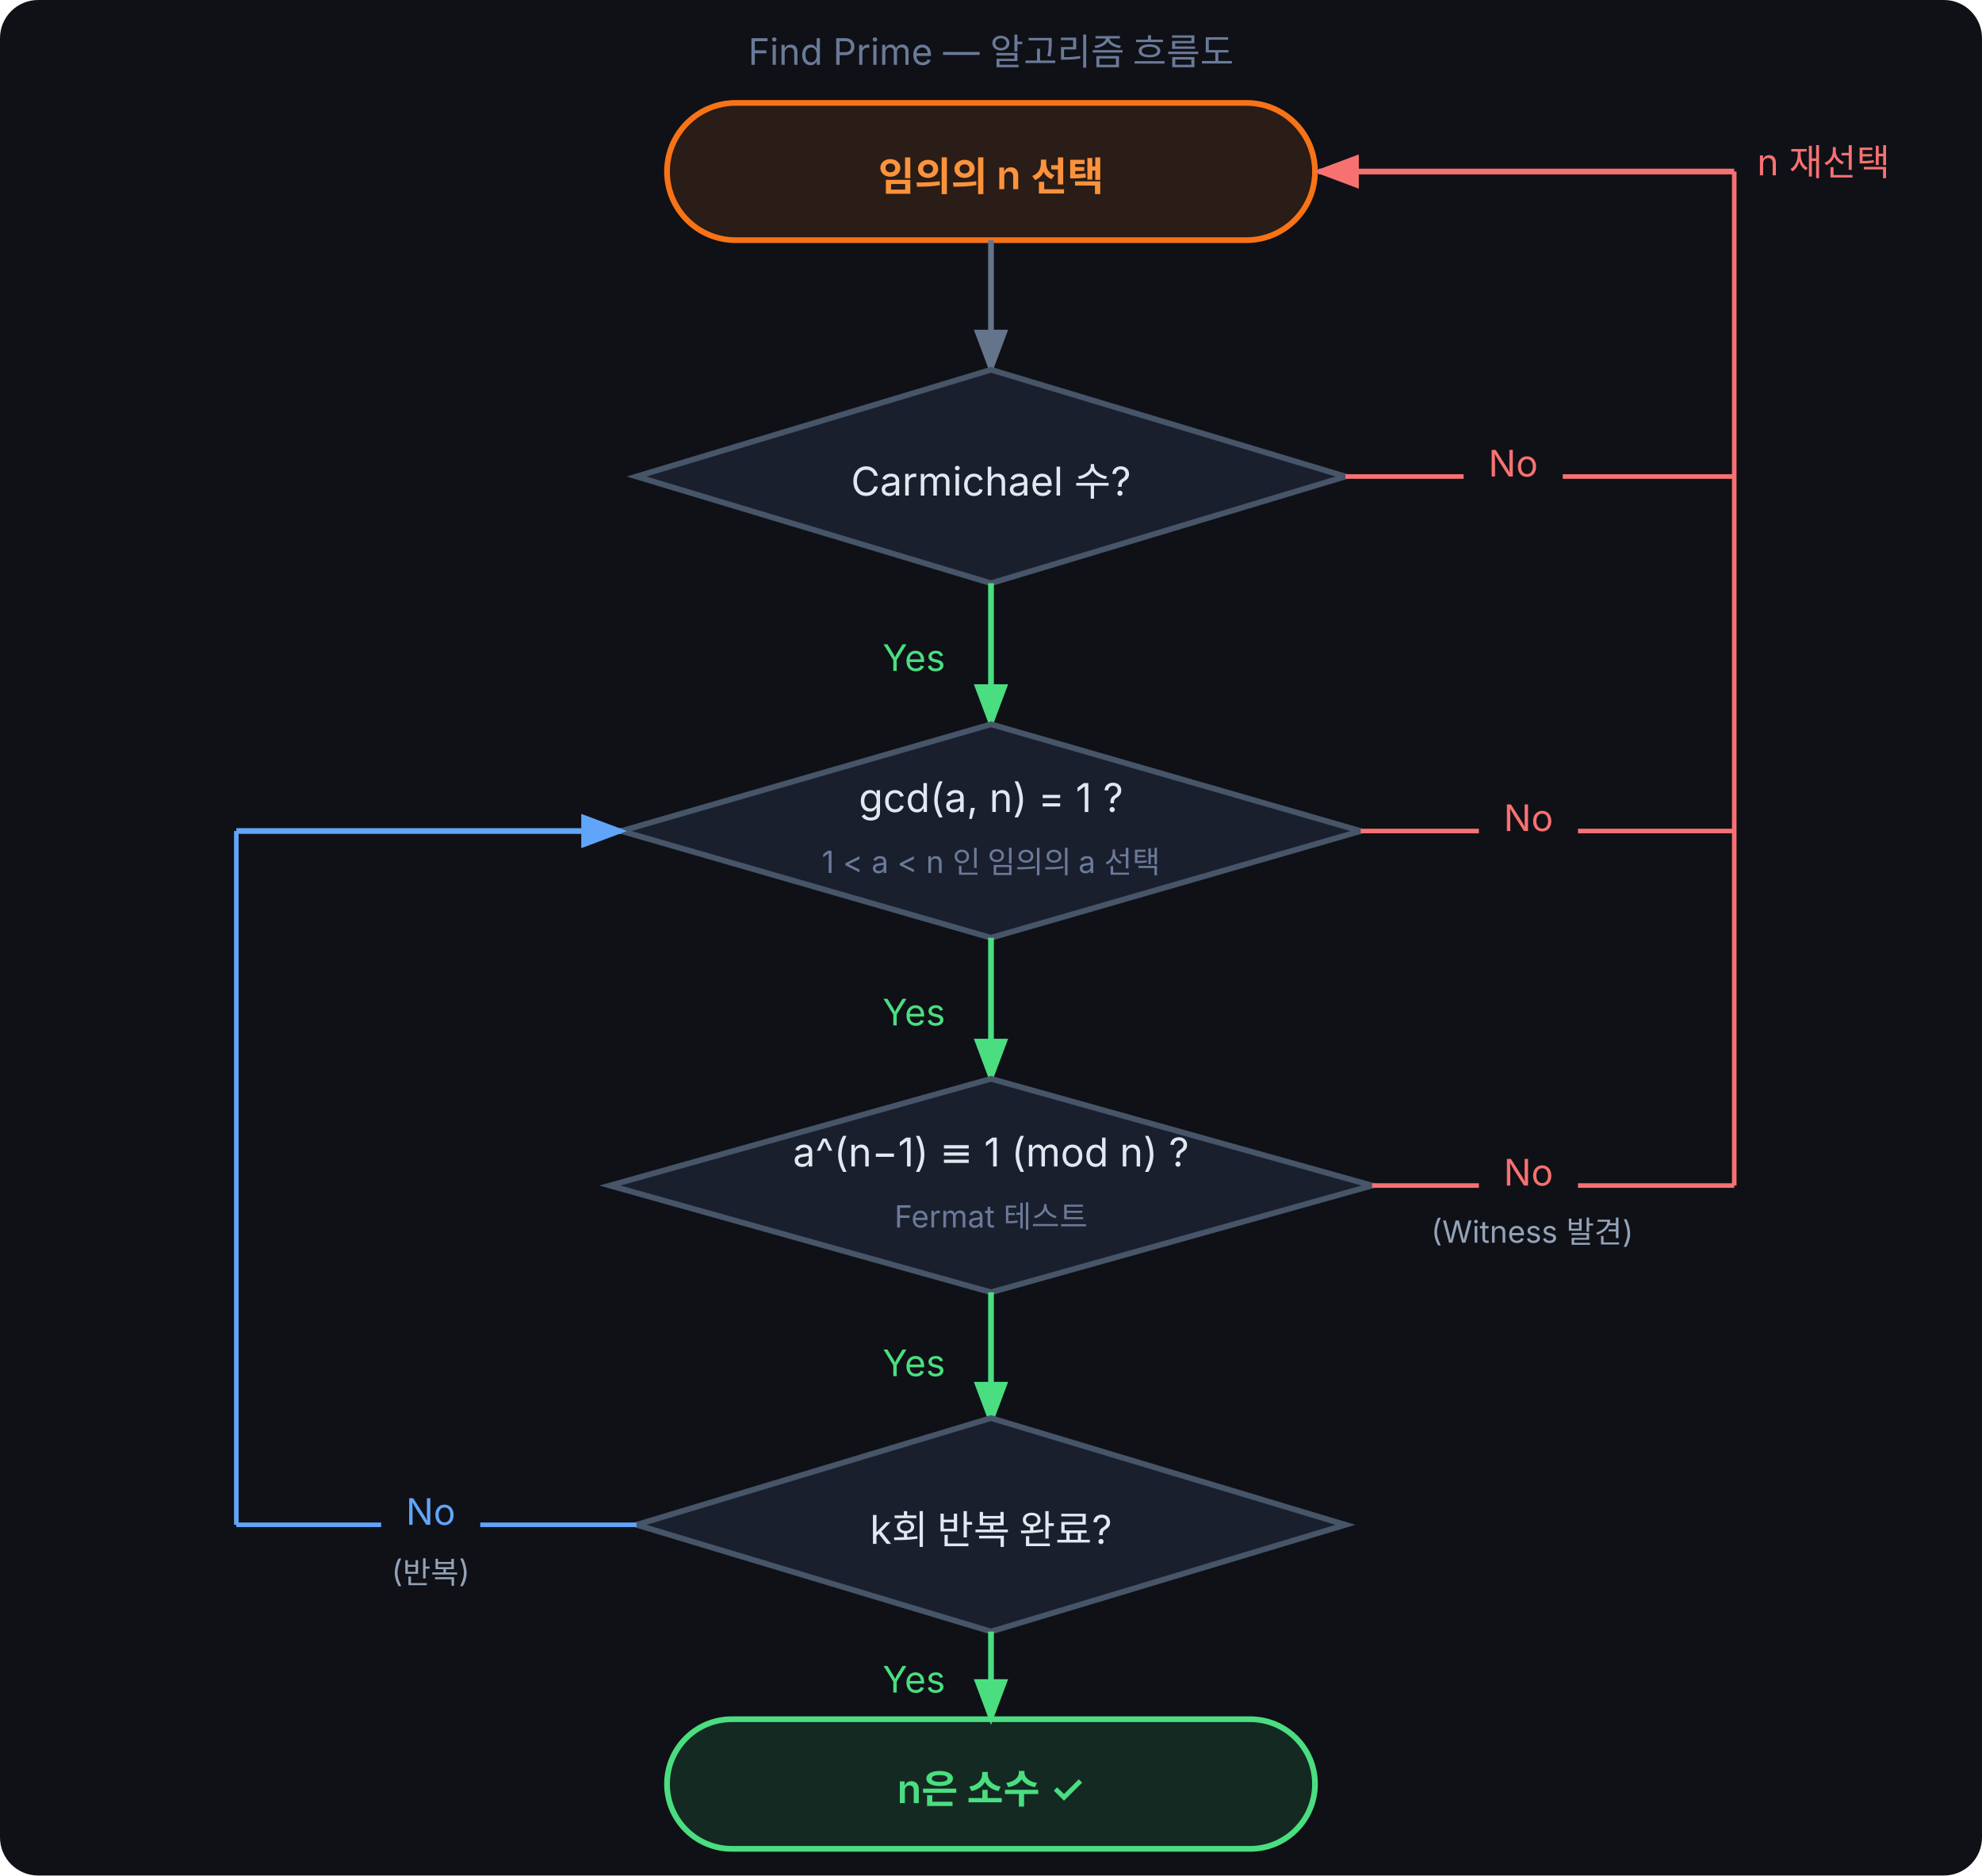
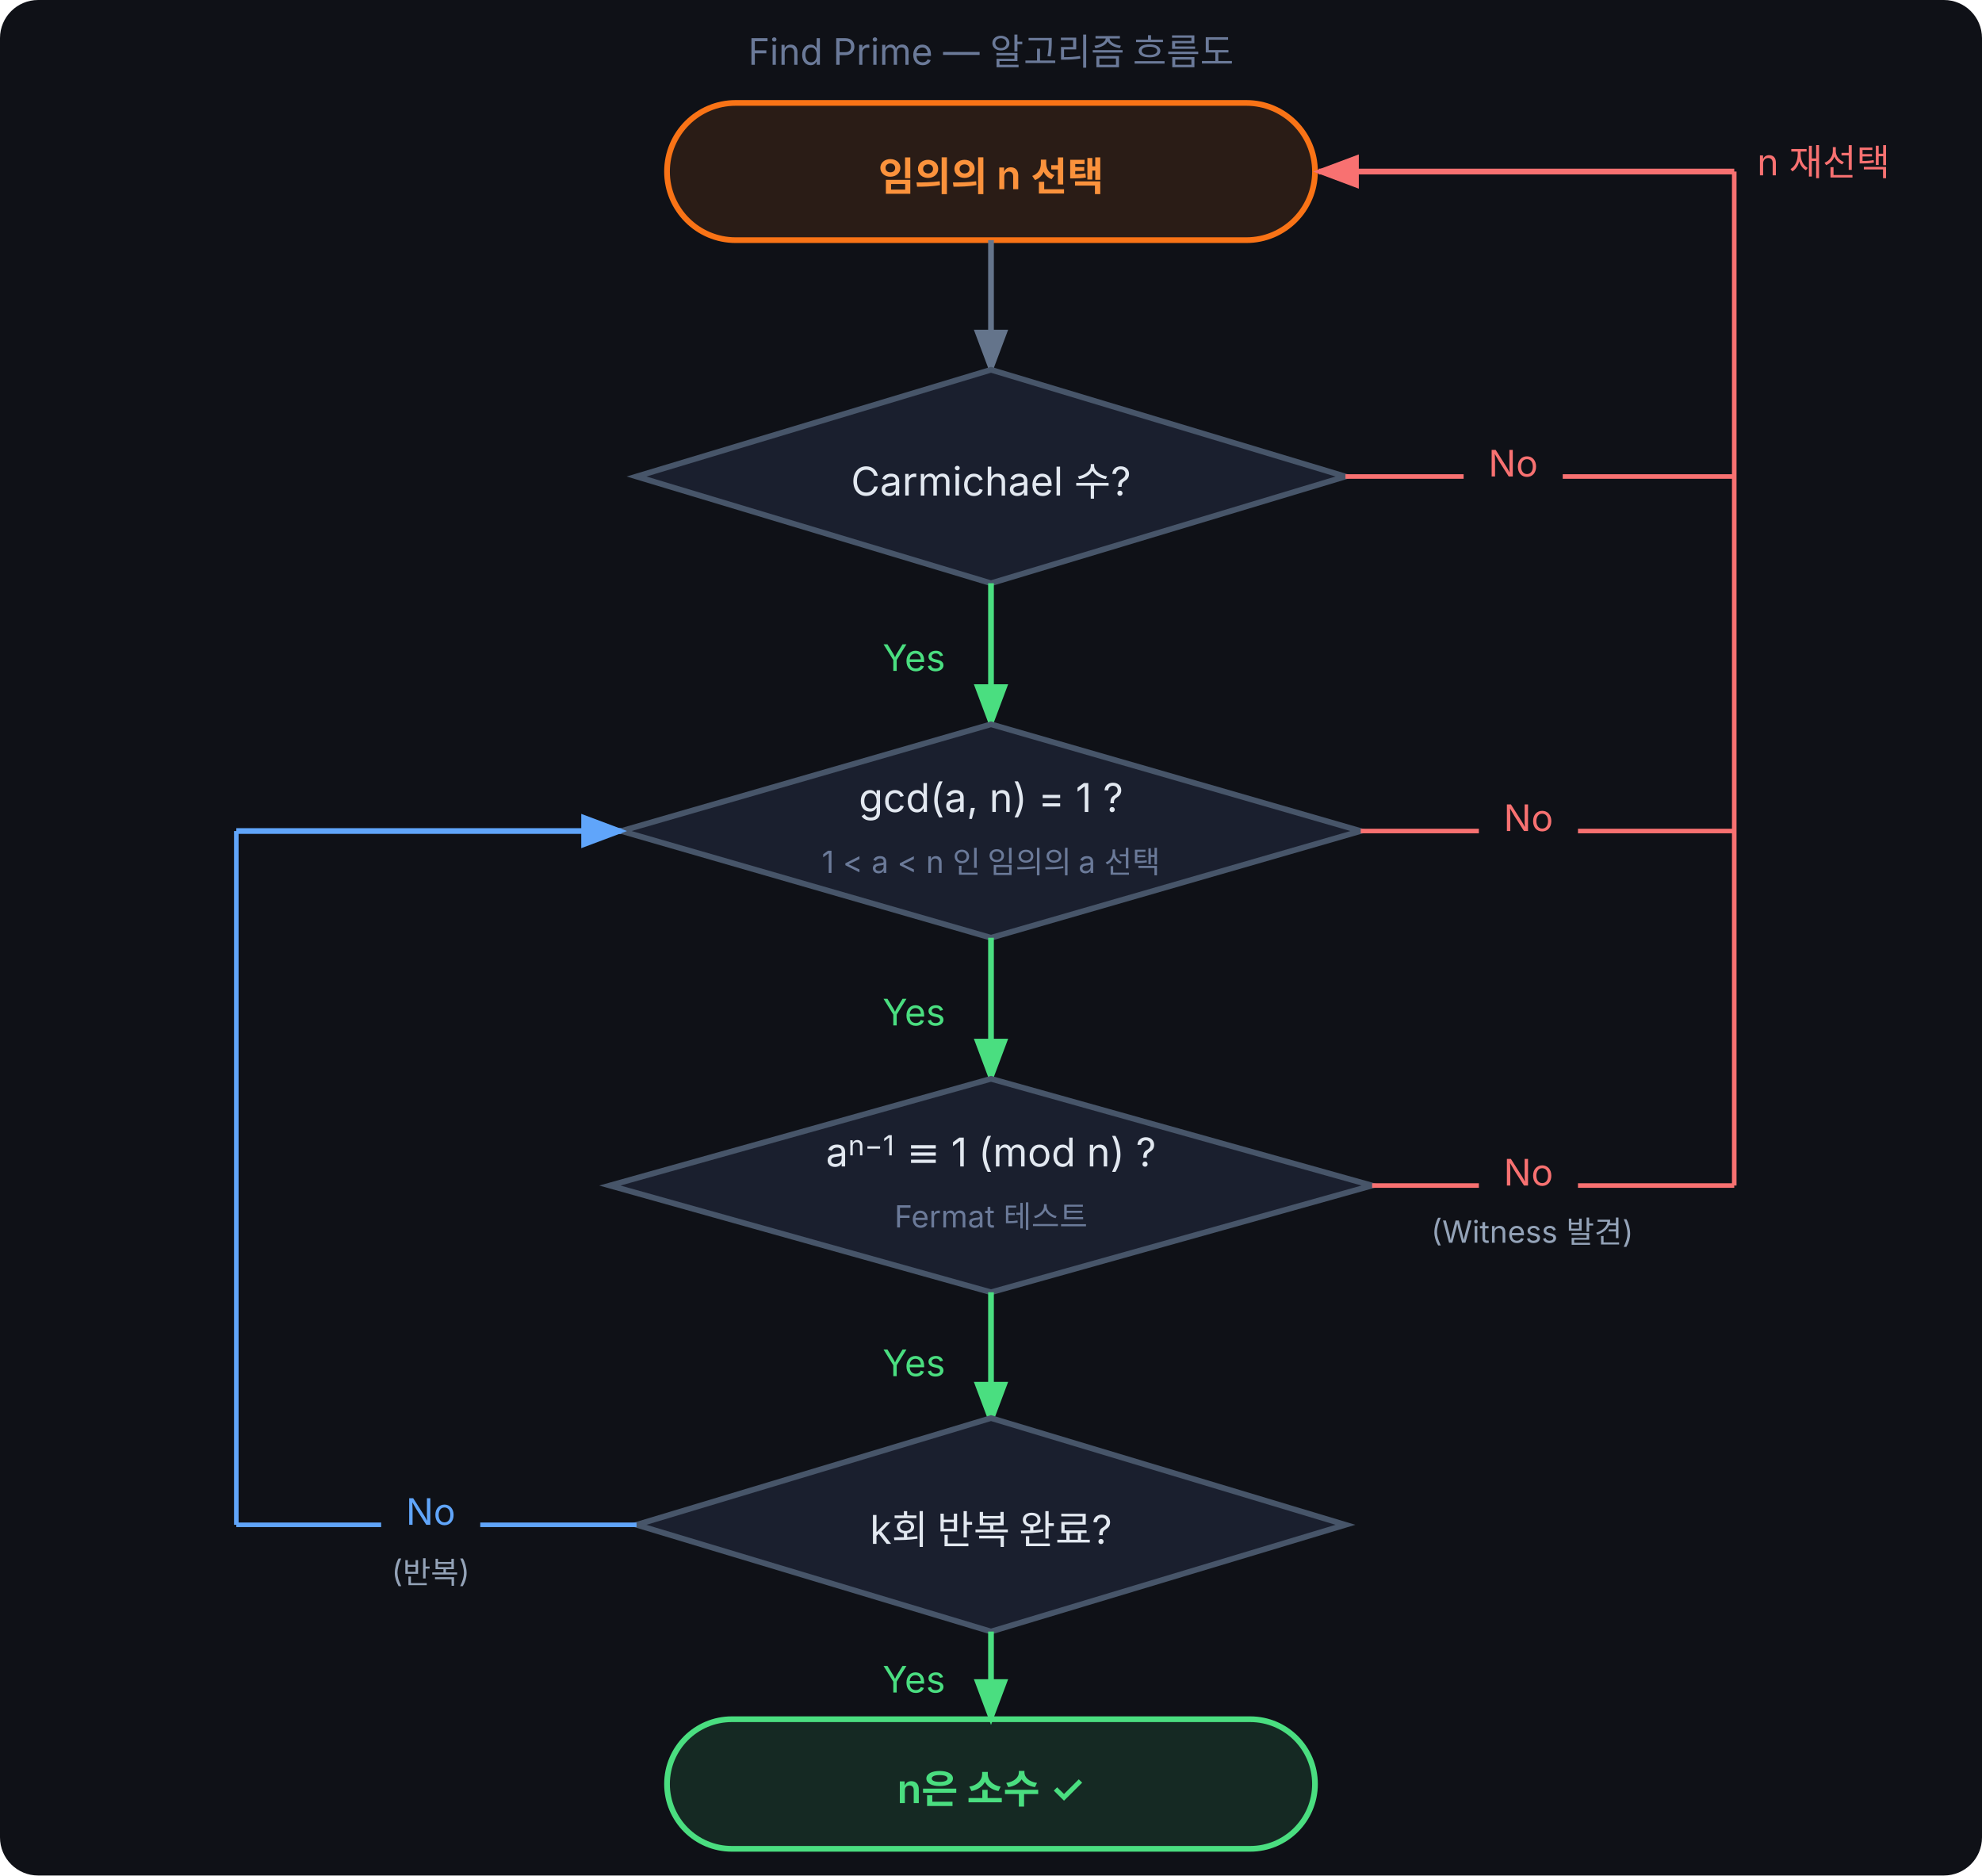
<svg xmlns="http://www.w3.org/2000/svg" viewBox="0 0 520 492" width="780" height="738">
  <defs>
    <marker id="ag" markerWidth="8" markerHeight="6" refX="7" refY="3" orient="auto">
      <polygon points="0 0, 8 3, 0 6" fill="#64748b" />
    </marker>
    <marker id="av" markerWidth="8" markerHeight="6" refX="7" refY="3" orient="auto">
      <polygon points="0 0, 8 3, 0 6" fill="#4ade80" />
    </marker>
    <marker id="an" markerWidth="8" markerHeight="6" refX="7" refY="3" orient="auto">
      <polygon points="0 0, 8 3, 0 6" fill="#f87171" />
    </marker>
    <marker id="ar" markerWidth="8" markerHeight="6" refX="7" refY="3" orient="auto">
      <polygon points="0 0, 8 3, 0 6" fill="#60a5fa" />
    </marker>
  </defs>
  <rect width="520" height="492" fill="#0f1117" rx="10" />
  <text x="260" y="17" text-anchor="middle" font-family="system-ui,-apple-system,sans-serif" font-size="9.6" fill="#6b7a99">Find Prime — 알고리즘 흐름도</text>
  <rect x="175" y="27" width="170" height="36" rx="18" fill="rgba(249,115,22,0.12)" stroke="#f97316" stroke-width="1.5" />
  <text x="260" y="50" text-anchor="middle" font-family="system-ui,-apple-system,sans-serif" font-size="10.4" font-weight="600" fill="#fb923c">임의의 n 선택</text>
  <line x1="260" y1="63" x2="260" y2="97" stroke="#64748b" stroke-width="1.5" marker-end="url(#ag)" />
  <polygon points="260,97 353,125 260,153 167,125" fill="#1a1f2e" stroke="#475569" stroke-width="1.5" />
  <text x="260" y="130" text-anchor="middle" font-family="system-ui,-apple-system,sans-serif" font-size="10.4" fill="#e2e8f0">Carmichael 수?</text>
  <line x1="260" y1="153" x2="260" y2="190" stroke="#4ade80" stroke-width="1.5" marker-end="url(#av)" />
  <rect x="224" y="163" width="30" height="16" fill="#0f1117" />
  <text x="248" y="176" text-anchor="end" font-family="system-ui,-apple-system,sans-serif" font-size="9.6" fill="#4ade80">Yes</text>
  <polygon points="260,190 357,218 260,246 163,218" fill="#1a1f2e" stroke="#475569" stroke-width="1.5" />
  <text x="260" y="213" text-anchor="middle" font-family="system-ui,-apple-system,sans-serif" font-size="10.4" fill="#e2e8f0">gcd(a, n) = 1 ?</text>
  <text x="260" y="229" text-anchor="middle" font-family="system-ui,-apple-system,sans-serif" font-size="8" fill="#6b7a99">1 &lt; a &lt; n 인 임의의 a 선택</text>
  <line x1="260" y1="246" x2="260" y2="283" stroke="#4ade80" stroke-width="1.5" marker-end="url(#av)" />
  <rect x="224" y="256" width="30" height="16" fill="#0f1117" />
  <text x="248" y="269" text-anchor="end" font-family="system-ui,-apple-system,sans-serif" font-size="9.6" fill="#4ade80">Yes</text>
  <polygon points="260,283 360,311 260,339 160,311" fill="#1a1f2e" stroke="#475569" stroke-width="1.5" />
-   <text x="260" y="306" text-anchor="middle" font-family="system-ui,-apple-system,sans-serif" font-size="10.4" fill="#e2e8f0">a^(n−1) ≡ 1 (mod n) ?</text>
+   <text x="260" y="306" text-anchor="middle" font-family="system-ui,-apple-system,sans-serif" font-size="10.4" fill="#e2e8f0">a<tspan baseline-shift="super" font-size="70%">n−1</tspan> ≡ 1 (mod n) ?</text>
  <text x="260" y="322" text-anchor="middle" font-family="system-ui,-apple-system,sans-serif" font-size="8" fill="#6b7a99">Fermat 테스트</text>
  <line x1="260" y1="339" x2="260" y2="373" stroke="#4ade80" stroke-width="1.5" marker-end="url(#av)" />
  <rect x="224" y="348" width="30" height="16" fill="#0f1117" />
  <text x="248" y="361" text-anchor="end" font-family="system-ui,-apple-system,sans-serif" font-size="9.6" fill="#4ade80">Yes</text>
  <polygon points="260,372 353,400 260,428 167,400" fill="#1a1f2e" stroke="#475569" stroke-width="1.5" />
  <text x="260" y="405" text-anchor="middle" font-family="system-ui,-apple-system,sans-serif" font-size="10.4" fill="#e2e8f0">k회 반복 완료?</text>
  <line x1="260" y1="428" x2="260" y2="451" stroke="#4ade80" stroke-width="1.5" marker-end="url(#av)" />
  <rect x="224" y="431" width="30" height="16" fill="#0f1117" />
  <text x="248" y="444" text-anchor="end" font-family="system-ui,-apple-system,sans-serif" font-size="9.6" fill="#4ade80">Yes</text>
  <rect x="175" y="451" width="170" height="34" rx="17" fill="rgba(74,222,128,0.12)" stroke="#4ade80" stroke-width="1.5" />
  <text x="260" y="473" text-anchor="middle" font-family="system-ui,-apple-system,sans-serif" font-size="10.4" font-weight="600" fill="#4ade80">n은 소수 ✓</text>
  <line x1="353" y1="125" x2="455" y2="125" stroke="#f87171" stroke-width="1.2" />
  <rect x="384" y="113" width="26" height="16" fill="#0f1117" />
  <text x="397" y="125" text-anchor="middle" font-family="system-ui,-apple-system,sans-serif" font-size="9.6" fill="#f87171">No</text>
  <line x1="357" y1="218" x2="455" y2="218" stroke="#f87171" stroke-width="1.2" />
  <rect x="388" y="206" width="26" height="16" fill="#0f1117" />
  <text x="401" y="218" text-anchor="middle" font-family="system-ui,-apple-system,sans-serif" font-size="9.6" fill="#f87171">No</text>
  <line x1="360" y1="311" x2="455" y2="311" stroke="#f87171" stroke-width="1.2" />
  <rect x="388" y="299" width="26" height="16" fill="#0f1117" />
  <text x="401" y="311" text-anchor="middle" font-family="system-ui,-apple-system,sans-serif" font-size="9.6" fill="#f87171">No</text>
  <rect x="374" y="315" width="56" height="14" fill="#0f1117" />
  <text x="402" y="326" text-anchor="middle" font-family="system-ui,-apple-system,sans-serif" font-size="8" fill="#94a3b8">(Witness 발견)</text>
  <line x1="455" y1="45" x2="455" y2="311" stroke="#f87171" stroke-width="1.2" />
  <line x1="455" y1="45" x2="346" y2="45" stroke="#f87171" stroke-width="1.5" marker-end="url(#an)" />
  <rect x="459" y="34" width="54" height="16" fill="#0f1117" />
  <text x="461" y="46" text-anchor="start" font-family="system-ui,-apple-system,sans-serif" font-size="9.6" fill="#f87171">n 재선택</text>
  <line x1="167" y1="400" x2="62" y2="400" stroke="#60a5fa" stroke-width="1.2" />
  <line x1="62" y1="400" x2="62" y2="218" stroke="#60a5fa" stroke-width="1.2" />
  <line x1="62" y1="218" x2="163" y2="218" stroke="#60a5fa" stroke-width="1.5" marker-end="url(#ar)" />
  <rect x="100" y="388" width="26" height="16" fill="#0f1117" />
  <text x="113" y="400" text-anchor="middle" font-family="system-ui,-apple-system,sans-serif" font-size="9.6" fill="#60a5fa">No</text>
  <rect x="90" y="404" width="46" height="14" fill="#0f1117" />
  <text x="113" y="415" text-anchor="middle" font-family="system-ui,-apple-system,sans-serif" font-size="8" fill="#94a3b8">(반복)</text>
</svg>
